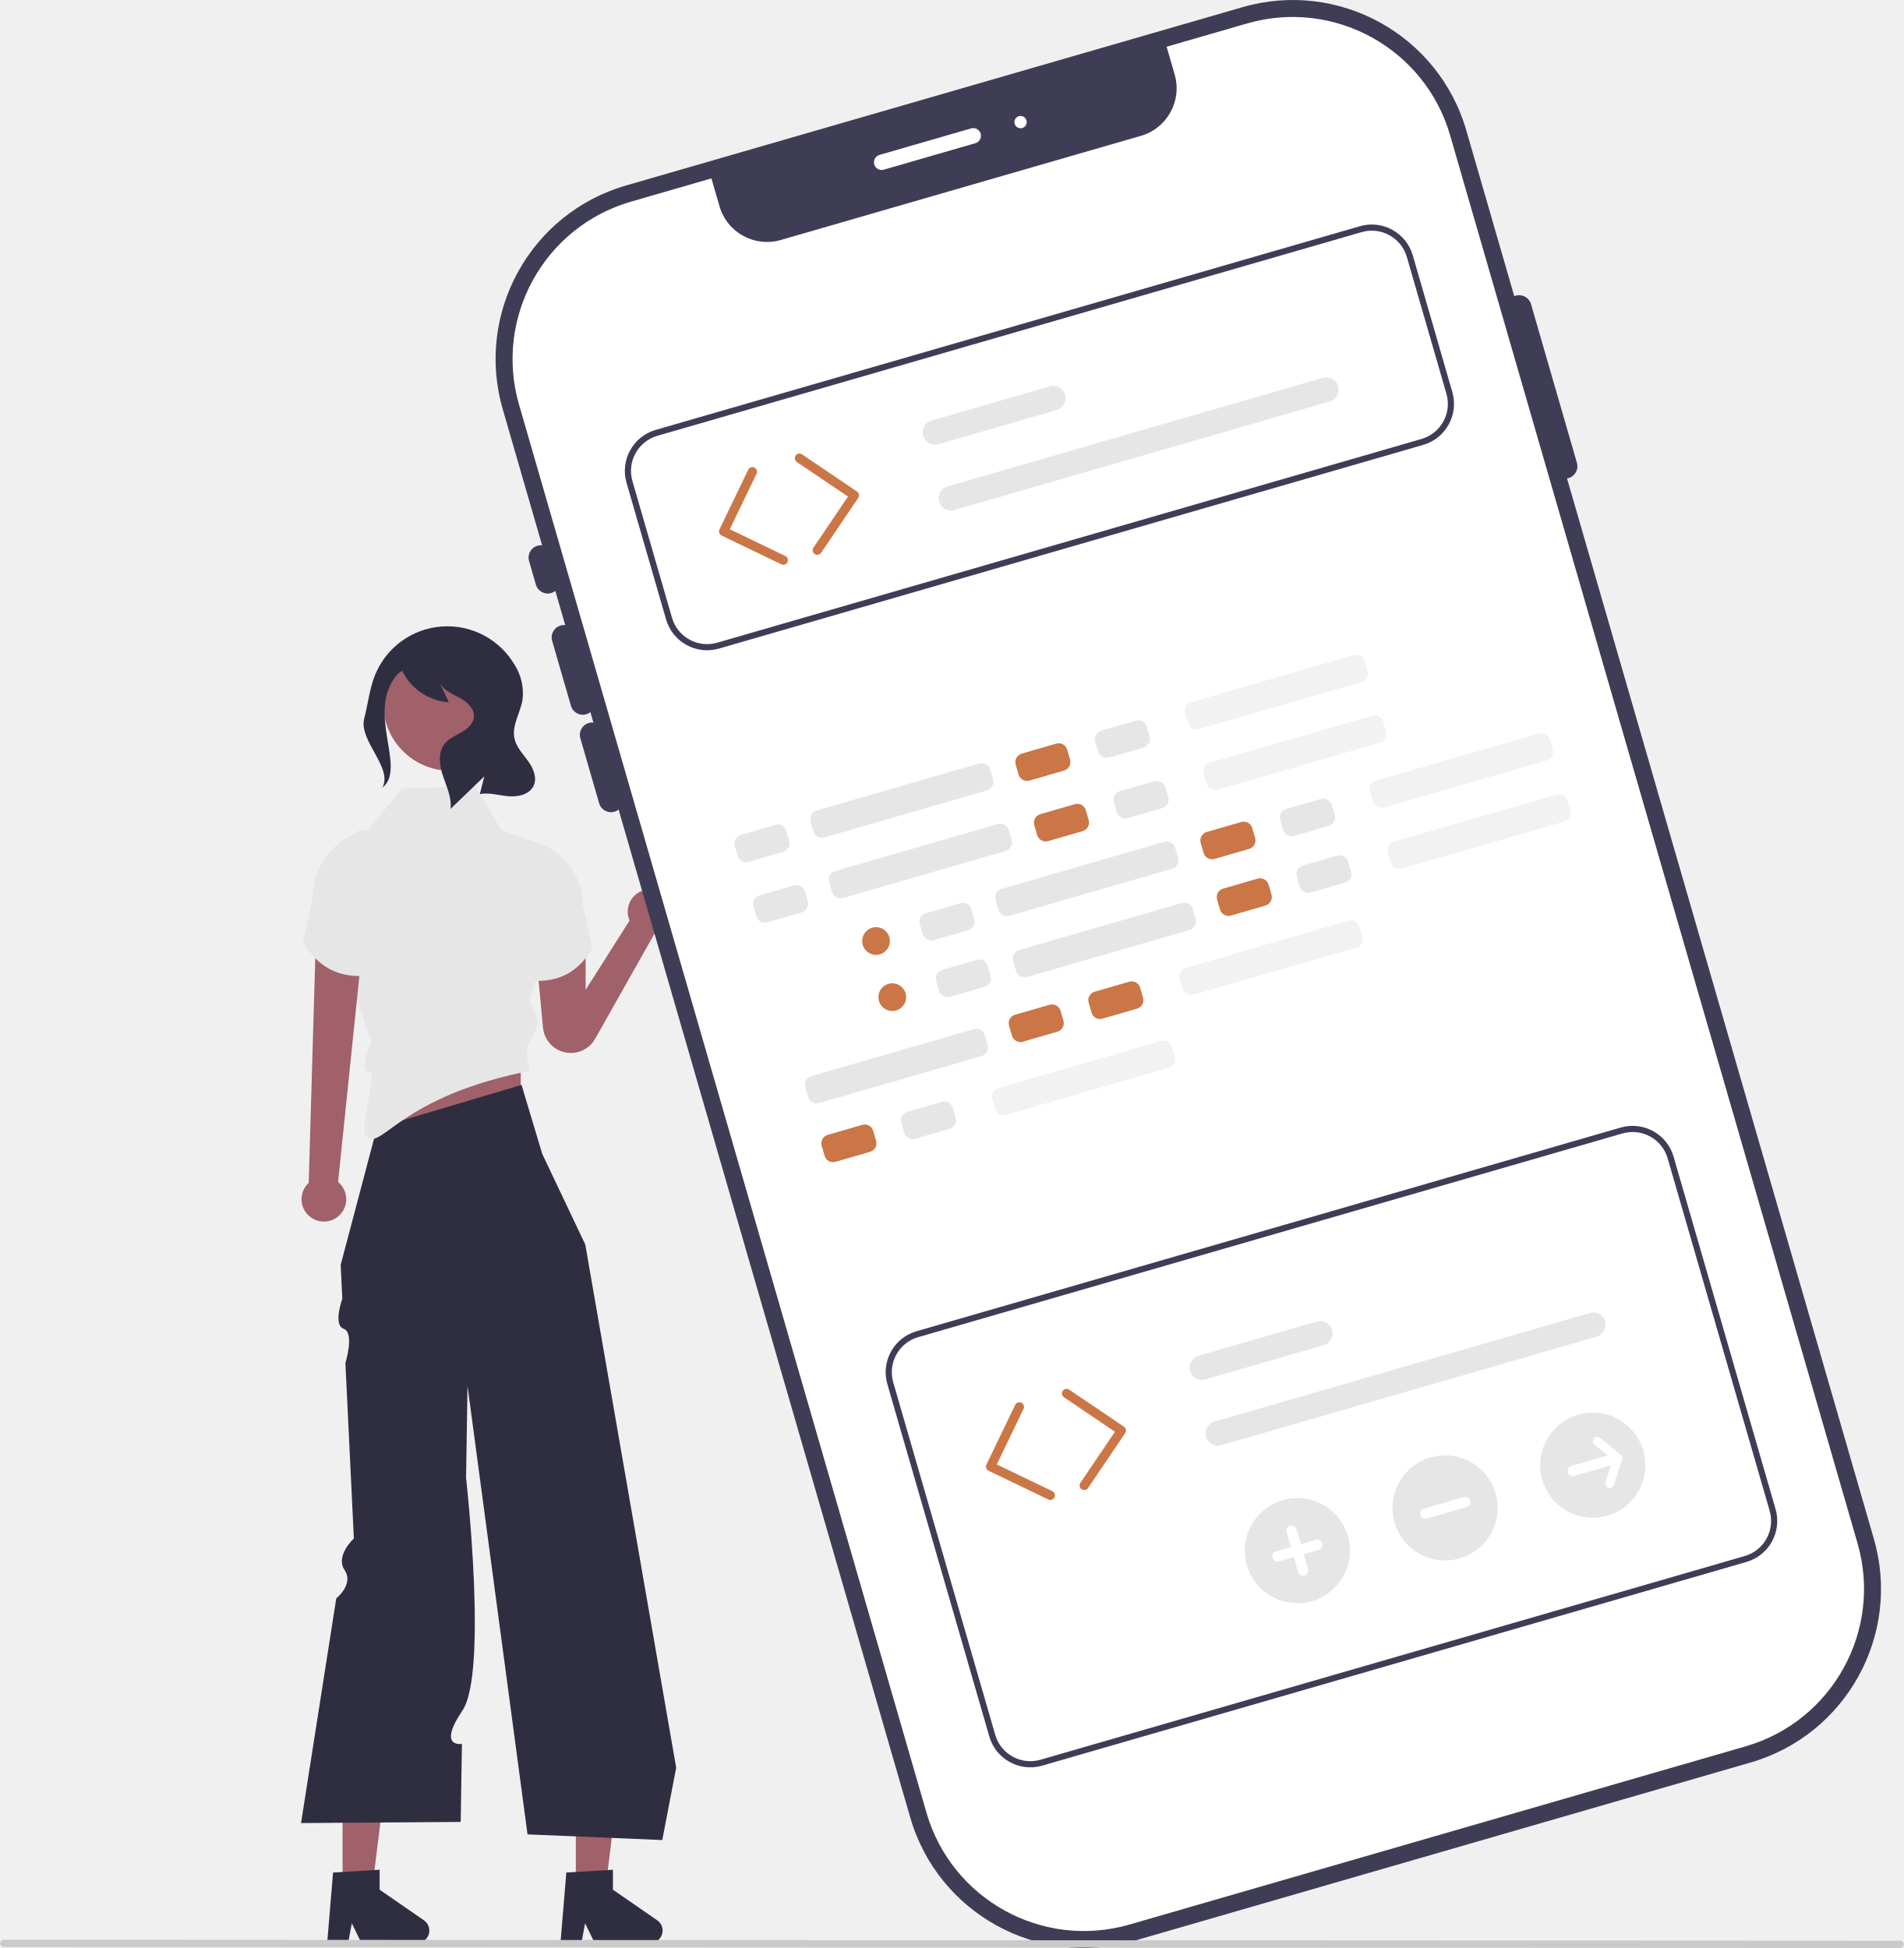
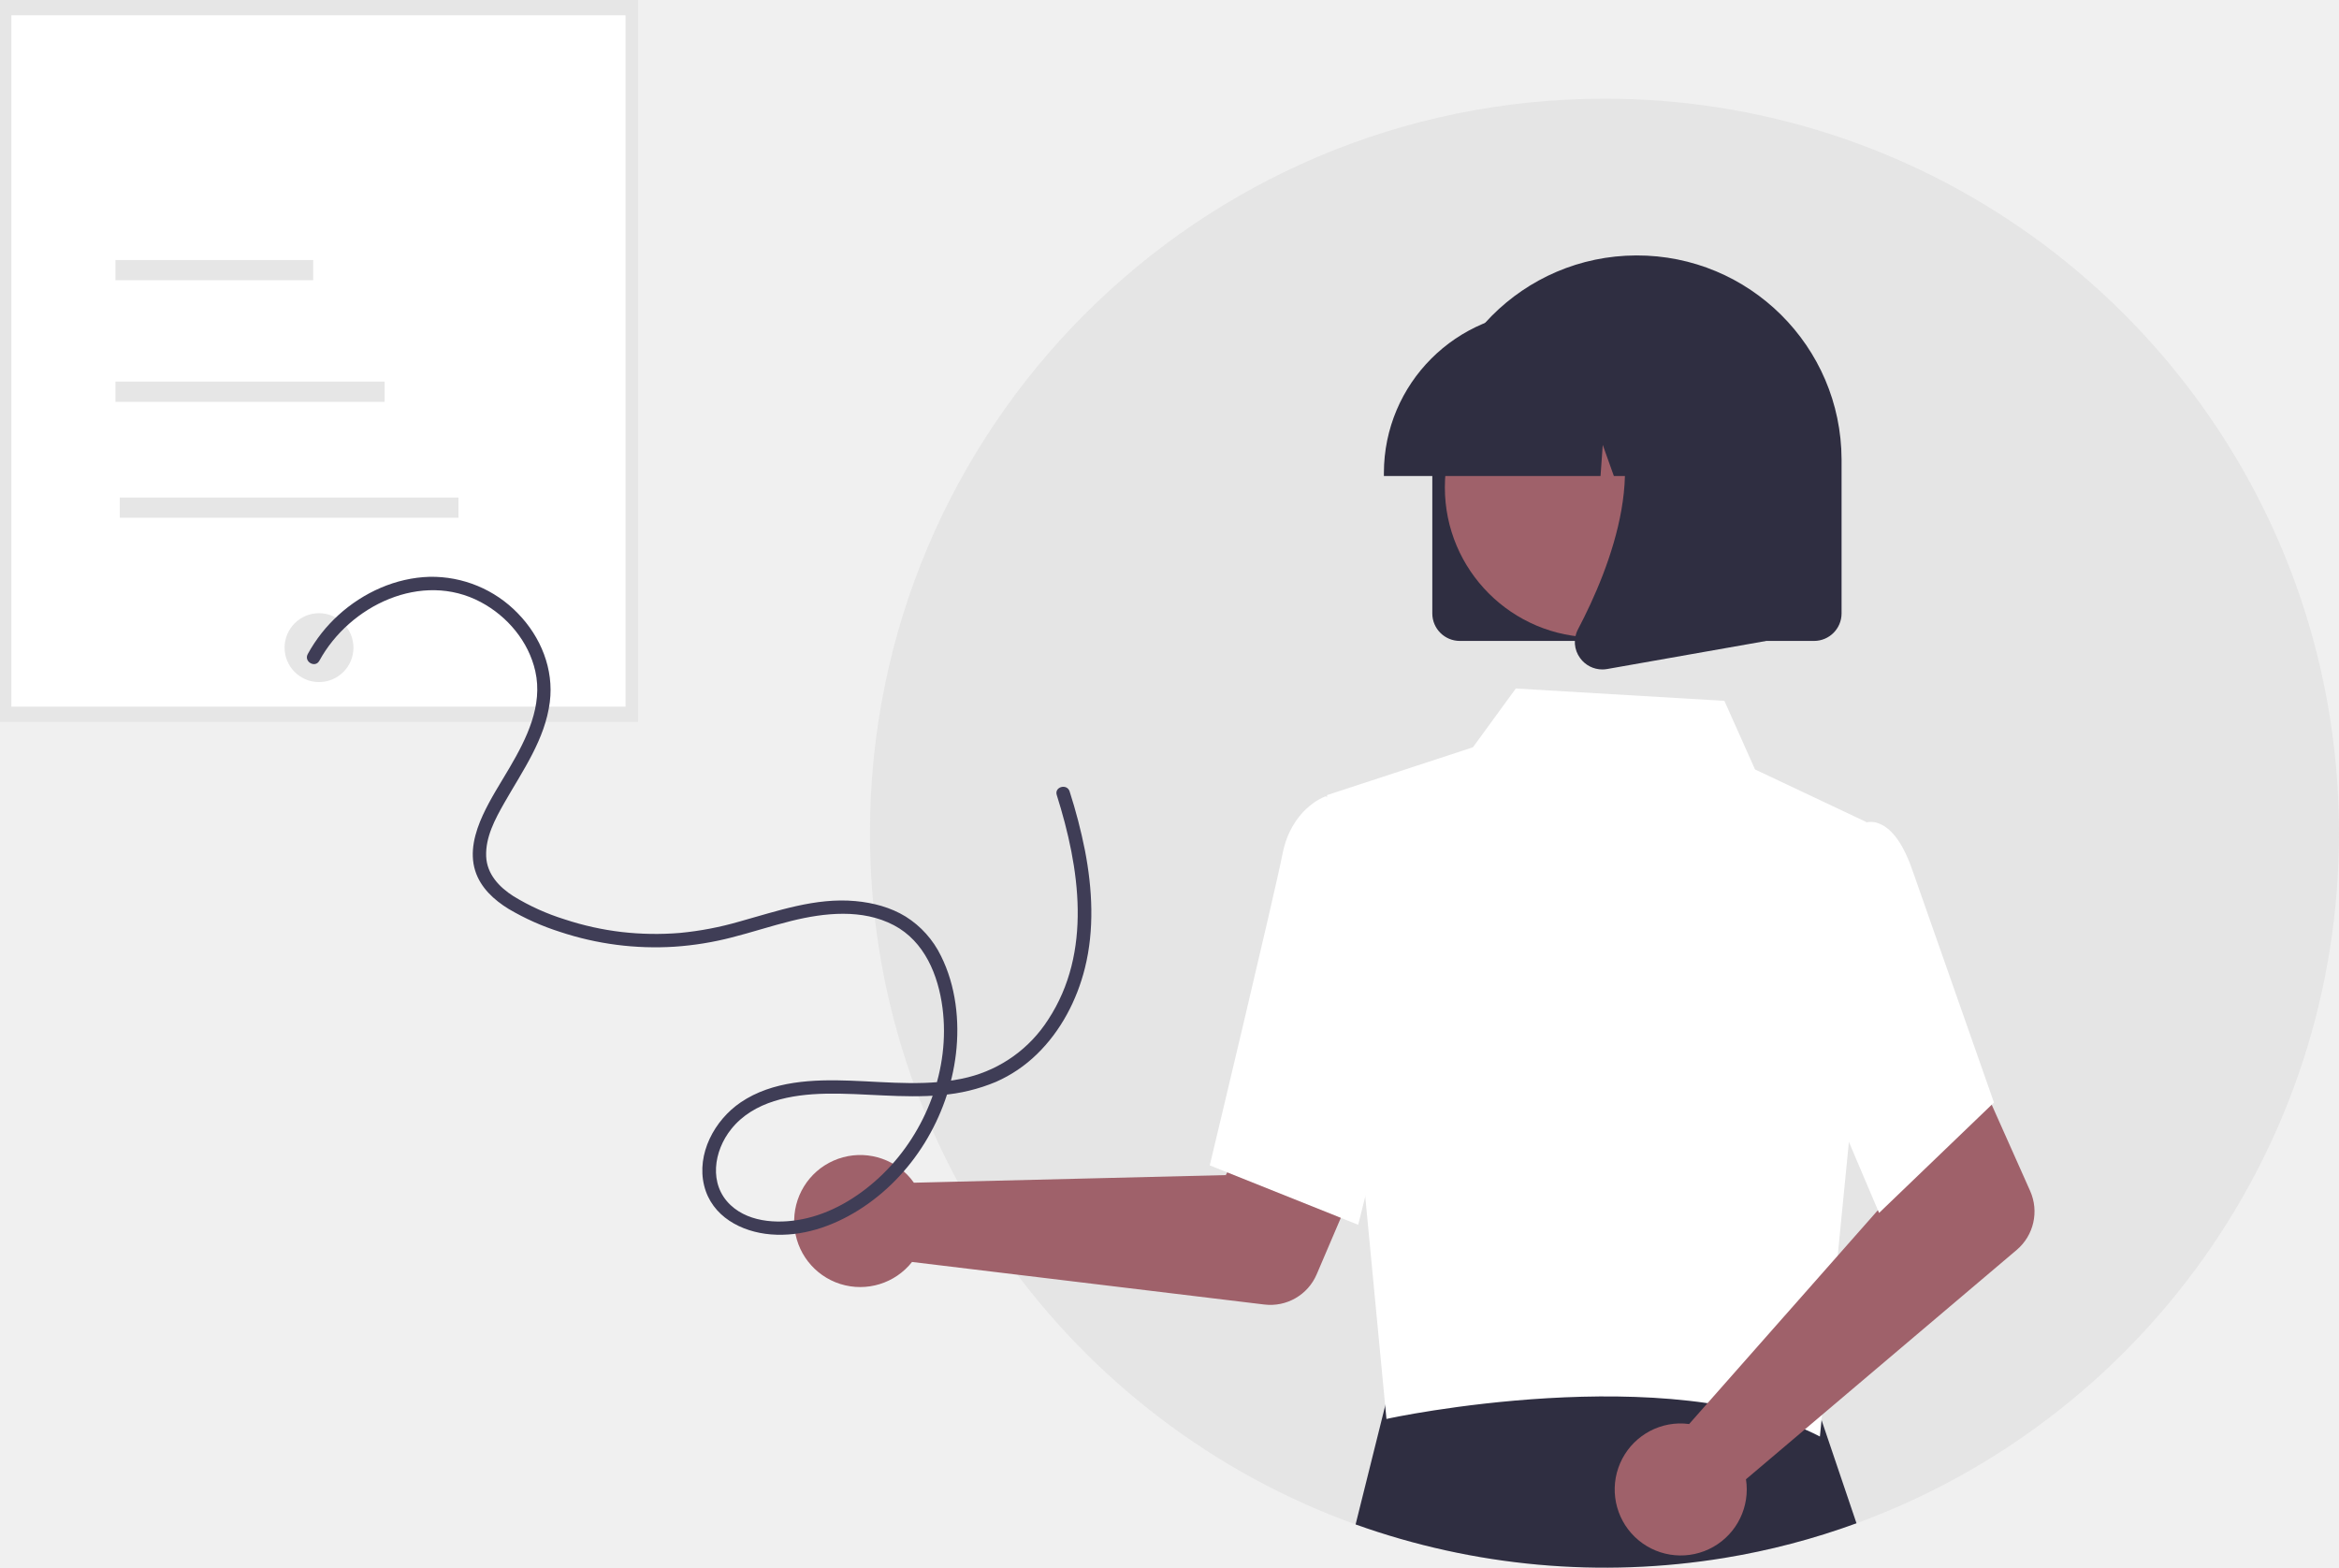
- <svg xmlns="http://www.w3.org/2000/svg" data-name="Layer 1" width="618.726" height="633.214" viewBox="0 0 618.726 633.214">
-   <polygon points="111.33 615.176 120.809 615.176 125.32 578.614 111.33 578.614 111.33 615.176" fill="#a0616a" />
-   <path d="M398.873,742.076l15.144-.904v6.488l14.398,9.944a4.053,4.053,0,0,1-2.303,7.388h-18.029l-3.108-6.418-1.213,6.418h-6.798Z" transform="translate(-290.6368 -133.393)" fill="#2f2e41" />
-   <polygon points="187.143 615.176 196.622 615.176 201.134 578.614 187.143 578.614 187.143 615.176" fill="#a0616a" />
-   <path d="M474.687,742.076l15.144-.904v6.488l14.398,9.944a4.053,4.053,0,0,1-2.303,7.388h-18.029l-3.108-6.418-1.213,6.418h-6.798Z" transform="translate(-290.6368 -133.393)" fill="#2f2e41" />
-   <polygon points="118.834 391.865 169.231 393.128 169.231 338.66 127.834 338.865 118.834 391.865" fill="#a0616a" />
-   <path d="M460.124,486.042l6.737,22.446,13.985,29.442L510.388,707.989l-4.517,23.524-43.795-1.84L442.571,583.864l-.314,20.129-.152,9.743s7.114,63.369-1.179,75.668-.169,10.851-.169,10.851l-.395,25.369-51.892.368,11.448-73.037s5.813-4.59,2.703-9.204,3.014-10.264,3.014-10.264l-2.747-57.018s3.041-9.849-.536-11.129-.47-9.749-.47-9.749l-.532-11.036,11.772-44.512Z" transform="translate(-290.6368 -133.393)" fill="#2f2e41" />
-   <path d="M411.289,472.053l-5.152-15.457-3.68-5.152-1.472-14.721c0-39.747,8.866-33.128,8.866-33.128l11.564-13.979,13.157-.411,10.397-.325,8.644,14.353,12.513,4.416,4.9,25.46-8.948,27.168.395-2.019c4.212,7.776,3.141,8.946-.347,14.785l-.173,2.108c-.41,4.985,3.064,5.844-1.827,6.892-42,9-46,27-51,20-1.113-1.559,3.611-20.161,2-20C406.709,482.484,411.289,472.053,411.289,472.053Z" transform="translate(-290.6368 -133.393)" fill="#e6e6e6" />
-   <circle cx="146.391" cy="228.71" r="21.835" fill="#a0616a" />
-   <path d="M390.969,517.89l2.236-76.92,14.563,6.371-7.26,70.268a7.257,7.257,0,1,1-9.539.28Z" transform="translate(-290.6368 -133.393)" fill="#a0616a" />
-   <path d="M409.589,403.197l-1.694.535a22.322,22.322,0,0,0-15.6,21.286l-3.186,14.587c4.615,7.918,11.437,11.841,20.935,10.922Z" transform="translate(-290.6368 -133.393)" fill="#e6e6e6" />
-   <path d="M509.139,429.747a7.251,7.251,0,1,0-13.899,2.89l-14.28,22.502V441.643l-16.108,1.741,2.255,24.052a9.079,9.079,0,0,0,16.947,3.615l19.303-34.203A7.253,7.253,0,0,0,509.139,429.747Z" transform="translate(-290.6368 -133.393)" fill="#a0616a" />
-   <path d="M463.546,406.814l1.62.512a21.354,21.354,0,0,1,14.924,20.363l3.048,13.955c-4.415,7.574-10.941,11.328-20.027,10.449Z" transform="translate(-290.6368 -133.393)" fill="#e6e6e6" />
-   <path d="M409.001,366.98c1.219-4.642,1.678-9.5,3.44-13.964a25.345,25.345,0,0,1,45.514-3.388,17.264,17.264,0,0,1,2.498,11.226c-.695,4.261-3.518,8.313-2.634,12.54.591,2.827,2.727,5.024,4.422,7.362s3.034,5.431,1.813,8.049c-1.327,2.843-5.012,3.683-8.138,3.416-3.126-.267-6.256-1.276-9.342-.71l1.469-5.758q-5.486,5.281-10.972,10.561c.405-3.664-1.297-7.179-2.471-10.673s-1.721-7.705.605-10.565c1.391-1.71,3.534-2.574,5.447-3.669s3.812-2.735,4.007-4.931c.241-2.715-2.192-4.894-4.581-6.207-2.389-1.313-5.14-2.413-6.481-4.786q1.444,3.099,2.887,6.198a18.243,18.243,0,0,1-15.132-10.247l-1.319.863c-10.965,12.296,3.077,30.72-5.155,37.166C418.493,383.018,407.123,374.128,409.001,366.98Z" transform="translate(-290.6368 -133.393)" fill="#2f2e41" />
-   <rect x="513.818" y="153" width="326" height="594" rx="58.728" transform="translate(-389.0333 72.42474) rotate(-16.13524)" fill="#3f3d56" />
-   <path d="M695.973,141.005l-26.197,7.579,2.618,9.05a16.079,16.079,0,0,1-10.977,19.914L544.374,211.409a16.079,16.079,0,0,1-19.914-10.977l-2.618-9.05-26.197,7.579a53.289,53.289,0,0,0-36.339,65.924L591.739,722.656A53.289,53.289,0,0,0,657.664,758.995l200.328-57.955a53.289,53.289,0,0,0,36.339-65.924L761.897,177.344A53.289,53.289,0,0,0,695.973,141.005Z" transform="translate(-290.6368 -133.393)" fill="#fff" />
-   <path d="M469.748,326.168a4.005,4.005,0,0,1-4.954-2.731l-2.223-7.685a4,4,0,1,1,7.685-2.223l2.223,7.685A4.005,4.005,0,0,1,469.748,326.168Z" transform="translate(-290.6368 -133.393)" fill="#3f3d56" />
-   <path d="M481.148,365.574a4.005,4.005,0,0,1-4.954-2.731l-6.12-21.154a4,4,0,1,1,7.685-2.223l6.12,21.154A4.005,4.005,0,0,1,481.148,365.574Z" transform="translate(-290.6368 -133.393)" fill="#3f3d56" />
-   <path d="M490.313,397.253a4.005,4.005,0,0,1-4.954-2.731l-6.12-21.154a4,4,0,0,1,7.685-2.223l6.12,21.154A4.005,4.005,0,0,1,490.313,397.253Z" transform="translate(-290.6368 -133.393)" fill="#3f3d56" />
-   <path d="M800.39,288.809a4.005,4.005,0,0,1-4.954-2.731l-14.933-51.617a4,4,0,0,1,7.685-2.223l14.933,51.617A4.005,4.005,0,0,1,800.39,288.809Z" transform="translate(-290.6368 -133.393)" fill="#3f3d56" />
-   <path d="M545.628,316.923a1.496,1.496,0,0,1-1.067-.09l-19.404-9.348a1.5,1.5,0,0,1-.7-2.002l9.348-19.404a1.5,1.5,0,1,1,2.703,1.302l-8.697,18.053L545.863,314.131a1.5,1.5,0,0,1-.235,2.792Z" transform="translate(-290.6368 -133.393)" fill="#cb7646" />
-   <path d="M556.658,313.691a1.5,1.5,0,0,1-1.66-2.281L566.221,294.81l-16.6-11.224a1.5,1.5,0,1,1,1.68-2.485L569.144,293.165a1.499,1.499,0,0,1,.402,2.083L557.482,313.091A1.492,1.492,0,0,1,556.658,313.691Z" transform="translate(-290.6368 -133.393)" fill="#cb7646" />
-   <path d="M753.17,278.006,524.273,344.227a13.874,13.874,0,0,1-17.164-9.461l-12.862-44.46a13.874,13.874,0,0,1,9.461-17.164l228.897-66.22a13.874,13.874,0,0,1,17.164,9.461l12.862,44.46A13.874,13.874,0,0,1,753.17,278.006Zm-248.906-2.944a11.872,11.872,0,0,0-8.096,14.687l12.862,44.46a11.872,11.872,0,0,0,14.687,8.096l228.897-66.22a11.872,11.872,0,0,0,8.096-14.687l-12.862-44.46a11.872,11.872,0,0,0-14.687-8.096Z" transform="translate(-290.6368 -133.393)" fill="#3f3d56" />
-   <path d="M634.046,266.665l-38.424,11.116a4,4,0,0,1-2.223-7.685L631.823,258.98a4,4,0,0,1,2.223,7.685Z" transform="translate(-290.6368 -133.393)" fill="#e6e6e6" />
-   <path d="M722.772,263.898l-121.997,35.294a4,4,0,0,1-2.223-7.685l121.997-35.294a4,4,0,1,1,2.223,7.685Z" transform="translate(-290.6368 -133.393)" fill="#e6e6e6" />
-   <path d="M632.389,620.909a1.494,1.494,0,0,1-1.067-.09l-19.404-9.348a1.5,1.5,0,0,1-.7-2.002l9.348-19.404a1.5,1.5,0,0,1,2.703,1.302l-8.697,18.053,18.053,8.697a1.5,1.5,0,0,1-.235,2.792Z" transform="translate(-290.6368 -133.393)" fill="#cb7646" />
-   <path d="M643.419,617.677a1.5,1.5,0,0,1-1.661-2.281L652.982,598.796l-16.6-11.224a1.5,1.5,0,0,1,1.68-2.485l17.843,12.064a1.5,1.5,0,0,1,.403,2.082L644.244,617.077A1.496,1.496,0,0,1,643.419,617.677Z" transform="translate(-290.6368 -133.393)" fill="#cb7646" />
-   <path d="M858.218,641.116,629.321,707.337a13.874,13.874,0,0,1-17.164-9.461L579.008,583.291a13.874,13.874,0,0,1,9.461-17.164L817.366,499.907a13.874,13.874,0,0,1,17.164,9.461L867.679,623.953A13.874,13.874,0,0,1,858.218,641.116Zm-269.193-73.068a11.872,11.872,0,0,0-8.096,14.687l33.149,114.584a11.872,11.872,0,0,0,14.687,8.096l228.897-66.22a11.872,11.872,0,0,0,8.096-14.687L832.608,509.924a11.872,11.872,0,0,0-14.687-8.096Z" transform="translate(-290.6368 -133.393)" fill="#3f3d56" />
-   <path d="M720.807,570.65l-38.424,11.116a4,4,0,1,1-2.223-7.685l38.424-11.116a4,4,0,0,1,2.223,7.685Z" transform="translate(-290.6368 -133.393)" fill="#e6e6e6" />
-   <path d="M809.533,567.884,687.536,603.178a4,4,0,1,1-2.223-7.685L807.31,560.199a4,4,0,0,1,2.223,7.685Z" transform="translate(-290.6368 -133.393)" fill="#e6e6e6" />
-   <rect x="529.557" y="402.966" width="17.432" height="9.123" rx="2.88" transform="translate(-382.6874 32.24922) rotate(-16.13524)" fill="#e6e6e6" />
-   <rect x="620.843" y="376.557" width="17.432" height="9.123" rx="2.88" transform="translate(-371.7523 56.57772) rotate(-16.13524)" fill="#cb7646" />
-   <rect x="646.707" y="369.074" width="17.432" height="9.123" rx="2.88" transform="translate(-368.654 63.47079) rotate(-16.13524)" fill="#e6e6e6" />
-   <rect x="553.323" y="389.031" width="60.764" height="9.123" rx="2.88" transform="translate(-377.0251 44.32596) rotate(-16.13524)" fill="#e6e6e6" />
-   <rect x="675.037" y="353.819" width="60.764" height="9.123" rx="2.88" transform="translate(-362.445 76.76396) rotate(-16.13524)" fill="#f2f2f2" />
-   <rect x="535.607" y="422.65" width="17.432" height="9.123" rx="2.88" transform="translate(-387.9193 34.70581) rotate(-16.13524)" fill="#e6e6e6" />
-   <rect x="626.893" y="396.241" width="17.432" height="9.123" rx="2.88" transform="translate(-376.9842 59.03431) rotate(-16.13524)" fill="#cb7646" />
-   <rect x="652.757" y="388.758" width="17.432" height="9.123" rx="2.88" transform="translate(-373.8859 65.92739) rotate(-16.13524)" fill="#e6e6e6" />
-   <rect x="559.372" y="408.715" width="60.764" height="9.123" rx="2.88" transform="translate(-382.2571 46.78255) rotate(-16.13524)" fill="#e6e6e6" />
-   <rect x="681.086" y="373.502" width="60.764" height="9.123" rx="2.88" transform="matrix(0.96061, -0.27791, 0.27791, 0.96061, -367.6769, 79.22055)" fill="#f2f2f2" />
-   <rect x="589.687" y="428.438" width="17.432" height="9.123" rx="2.88" transform="translate(-387.3977 49.96297) rotate(-16.13524)" fill="#e6e6e6" />
-   <rect x="680.973" y="402.029" width="17.432" height="9.123" rx="2.88" transform="translate(-376.4626 74.29147) rotate(-16.13524)" fill="#cb7646" />
-   <rect x="706.837" y="394.547" width="17.432" height="9.123" rx="2.88" transform="translate(-373.3643 81.18455) rotate(-16.13524)" fill="#e6e6e6" />
-   <rect x="613.452" y="414.503" width="60.764" height="9.123" rx="2.88" transform="translate(-381.7354 62.03971) rotate(-16.13524)" fill="#e6e6e6" />
-   <rect x="735.167" y="379.291" width="60.764" height="9.123" rx="2.88" transform="matrix(0.96061, -0.27791, 0.27791, 0.96061, -367.1553, 94.47771)" fill="#f2f2f2" />
-   <rect x="557.8" y="500.484" width="17.432" height="9.123" rx="2.88" transform="translate(-408.6757 43.93934) rotate(-16.13524)" fill="#cb7646" />
-   <rect x="583.664" y="493.002" width="17.432" height="9.123" rx="2.88" transform="translate(-405.5775 50.83241) rotate(-16.13524)" fill="#e6e6e6" />
-   <rect x="612.416" y="479.207" width="60.764" height="9.123" rx="2.88" transform="translate(-399.7579 64.3006) rotate(-16.13524)" fill="#f2f2f2" />
-   <rect x="618.687" y="461.435" width="17.432" height="9.123" rx="2.88" transform="translate(-395.4254 59.32216) rotate(-16.13524)" fill="#cb7646" />
-   <rect x="644.552" y="453.953" width="17.432" height="9.123" rx="2.88" transform="matrix(0.96061, -0.27791, 0.27791, 0.96061, -392.3271, 66.21523)" fill="#cb7646" />
-   <rect x="551.59" y="475.37" width="60.764" height="9.123" rx="2.88" transform="translate(-401.0877 47.24542) rotate(-16.13524)" fill="#e6e6e6" />
-   <rect x="673.304" y="440.158" width="60.764" height="9.123" rx="2.88" transform="matrix(0.96061, -0.27791, 0.27791, 0.96061, -386.5075, 79.68342)" fill="#f2f2f2" />
-   <rect x="595.014" y="446.85" width="17.432" height="9.123" rx="2.88" transform="translate(-392.3047 52.16855) rotate(-16.13524)" fill="#e6e6e6" />
-   <rect x="686.299" y="420.441" width="17.432" height="9.123" rx="2.88" transform="translate(-381.3696 76.49705) rotate(-16.13524)" fill="#cb7646" />
-   <rect x="712.164" y="412.959" width="17.432" height="9.123" rx="2.88" transform="translate(-378.2713 83.39013) rotate(-16.13524)" fill="#e6e6e6" />
-   <rect x="619.202" y="434.376" width="60.764" height="9.123" rx="2.88" transform="translate(-387.0318 64.42031) rotate(-16.13524)" fill="#e6e6e6" />
-   <rect x="740.916" y="399.164" width="60.764" height="9.123" rx="2.88" transform="translate(-372.4516 96.85831) rotate(-16.13524)" fill="#f2f2f2" />
-   <circle cx="289.985" cy="324.137" r="4.5" fill="#cb7646" />
-   <circle cx="284.705" cy="305.886" r="4.5" fill="#cb7646" />
-   <path d="M607.633,179.935,577.854,188.55a2.5,2.5,0,0,1-1.39-4.803l29.779-8.615a2.5,2.5,0,1,1,1.39,4.803Z" transform="translate(-290.6368 -133.393)" fill="#fff" />
-   <circle cx="331.671" cy="39.693" r="2" fill="#fff" />
-   <path d="M325.012,765.252a10.947,10.947,0,0,1-.563-2.331.756.756,0,0,1-.013-.176c-.509-4.842,1.99-9.331,4.822-13.887l3.883-6.238a3.439,3.439,0,0,1,6.281,1.086c.211.969.422,1.951.624,2.931,2.09-1.739,4.273-3.349,6.184-4.739q7.57-5.493,15.136-10.999a3.437,3.437,0,0,1,5.41,3.362l-.96,5.566c-1.275,7.385-2.72,15.755-6.138,23.073-.383.838-.792,1.653-1.217,2.423l-.143.259H325.131Z" transform="translate(-290.6368 -133.393)" fill="#f0f0f0" />
-   <path d="M291.821,766.3l616.357.307a1.191,1.191,0,0,0,0-2.381l-616.357-.307a1.191,1.191,0,0,0,0,2.381Z" transform="translate(-290.6368 -133.393)" fill="#cacaca" />
-   <path d="M717.018,653.841a17.079,17.079,0,1,1,11.66-21.152A17.079,17.079,0,0,1,717.018,653.841Z" transform="translate(-290.6368 -133.393)" fill="#e6e6e6" />
-   <path d="M718.277,633.944l-4.855,1.405-1.405-4.855a1.685,1.685,0,1,0-3.237.936l1.405,4.855-4.855,1.405a1.685,1.685,0,0,0,.936,3.237l4.855-1.405,1.405,4.855a1.685,1.685,0,1,0,3.237-.936l-1.405-4.855,4.855-1.405a1.685,1.685,0,0,0-.936-3.237Z" transform="translate(-290.6368 -133.393)" fill="#fff" />
-   <path d="M765.016,639.955a17.079,17.079,0,1,1,11.66-21.152A17.079,17.079,0,0,1,765.016,639.955Z" transform="translate(-290.6368 -133.393)" fill="#e6e6e6" />
-   <path d="M766.275,620.058l-4.855,1.405-3.237.936-4.855,1.405a1.685,1.685,0,0,0,.936,3.237l4.855-1.405,3.237-.936,4.855-1.405a1.685,1.685,0,1,0-.936-3.237Z" transform="translate(-290.6368 -133.393)" fill="#fff" />
-   <path d="M813.015,626.069a17.079,17.079,0,1,1,11.66-21.152A17.079,17.079,0,0,1,813.015,626.069Z" transform="translate(-290.6368 -133.393)" fill="#e6e6e6" />
-   <path d="M817.273,606.214l-6.615-5.443a1.436,1.436,0,1,0-1.825,2.218l4.278,3.52-3.692,1.068-3.237.936-4.855,1.405a1.685,1.685,0,1,0,.936,3.237l4.855-1.405,3.237-.936,3.84-1.111-1.823,5.519a1.436,1.436,0,0,0,2.727.901l2.687-8.134a1.895,1.895,0,0,0-.513-1.775Z" transform="translate(-290.6368 -133.393)" fill="#fff" />
+ <svg xmlns="http://www.w3.org/2000/svg" data-name="Layer 1" width="1050.862" height="704.353" viewBox="0 0 1050.862 704.353">
+   <path d="M1125.431,472.176c0,142.47-90.3,263.86-216.78,310.05a326.344,326.344,0,0,1-59.32,15.57,332.228,332.228,0,0,1-165.72-15.05c-127.28-45.81-218.24-167.61-218.18-310.64,0-182.18,147.75-329.93,330-329.93a328.564,328.564,0,0,1,192.01,61.6C1070.991,263.636,1125.431,361.546,1125.431,472.176Z" transform="translate(-74.56905 -97.82358)" fill="#e5e5e5" />
+   <path d="M908.651,782.226a326.344,326.344,0,0,1-59.32,15.57,332.228,332.228,0,0,1-165.72-15.05l15.24-61.15.92-3.67,31.1.12,156.24.56,2,5.91Z" transform="translate(-74.56905 -97.82358)" fill="#2f2e41" />
+   <rect id="effaf695-3865-40c6-8918-ced0238239c2" data-name="Rectangle 25" width="286.651" height="324.355" fill="#e6e6e6" />
+   <rect id="f33d627f-c769-4bde-9d74-ef156faf640e" data-name="Rectangle 25-2" x="5.111" y="6.862" width="275.928" height="310.632" fill="#fff" />
+   <circle id="b5fd4af9-5b07-4da2-8ccf-5b3d4ac887f6" data-name="Ellipse 116" cx="143.326" cy="290.982" r="15.467" fill="#e6e6e6" />
+   <rect id="f05405a0-af73-4807-bbd1-d761cdd06c65" data-name="Rectangle 31" x="51.876" y="116.819" width="88.837" height="9.088" fill="#e6e6e6" />
+   <rect id="a05e4a04-50b7-46b0-b842-8db21044ae7a" data-name="Rectangle 32" x="51.876" y="144.052" width="134.079" height="9.088" fill="#ffffff" />
+   <rect id="bdce3bac-3998-4a72-bc14-4aa79023038d" data-name="Rectangle 38" x="51.876" y="171.456" width="120.918" height="9.088" fill="#e6e6e6" />
+   <rect id="e1177af0-2f80-4461-b67e-43945f3b6fee" data-name="Rectangle 39" x="51.876" y="198.136" width="186.723" height="9.088" fill="#ffffff" />
+   <rect id="b290cdc3-2096-427b-bfd4-6b657da823ea" data-name="Rectangle 40" x="53.817" y="223.545" width="152.175" height="9.088" fill="#e6e6e6" />
+   <g id="b96c6486-fa38-4cba-8e5e-13dca7f44a0c" data-name="Group 52">
+     <path id="b0fbfc35-67c9-42b4-b2fe-33d0d7288754-1807" data-name="Path 846" d="M482.178,625.614a29.756,29.756,0,0,1,2.991,3.6l140.109-3.428,16.345-29.868,48.3,18.776-23.8,55.687a22.609,22.609,0,0,1-23.5,13.561l-158.3-19.123a29.665,29.665,0,1,1-2.15-39.211Z" transform="translate(-74.56905 -97.82358)" fill="#9f616a" />
+     <path id="a6a8f1c9-3ab8-4f6f-ba9b-45acc2f7af89-1808" data-name="Path 852" d="M670.758,455.065l65.569-21.489,19.258-26.411,93.716,5.546,13.759,30.82,49.972,23.613-7.68,142.624-13.138,133.477c-67.558-34.983-193.639-8.312-194.743-7.878Z" transform="translate(-74.56905 -97.82358)" fill="#ffffff" />
+     <path id="fc06e97d-785e-4845-9aa0-60a5889f9ce3-1809" data-name="Path 853" d="M684.775,648.114l-66.694-26.684.284-1.187c.286-1.2,28.672-119.817,32.441-138.879,3.926-19.859,18.271-25.35,18.88-25.573l.445-.164,26.394,8.034,11.592,91.081Z" transform="translate(-74.56905 -97.82358)" fill="#ffffff" />
+     <path id="b248559b-61d8-49e2-8eef-81cc9521c19e-1810" data-name="Path 855" d="M828.78,737.377a29.721,29.721,0,0,1,4.677.258l92.747-105.072-10.788-32.286,46.608-22.652,24.655,55.313a22.608,22.608,0,0,1-6.034,26.453l-121.65,103.073a29.665,29.665,0,1,1-30.215-25.087Z" transform="translate(-74.56905 -97.82358)" fill="#9f616a" />
+     <path id="b0e9bc84-32e8-4599-bd8d-d35670d3692b-1811" data-name="Path 856" d="M918.801,642.791l-38.689-91.006,15.09-63.391,16.259-20.541a9.366,9.366,0,0,1,7.524.07c6,2.413,11.1,9.81,15.177,21.984l36.259,103.279Z" transform="translate(-74.56905 -97.82358)" fill="#ffffff" />
+     <path id="b58b0f1b-b11b-4f57-8de2-a939101b4938-1812" data-name="Path 857" d="M718.072,373.442v-68.61a91.938,91.938,0,1,1,183.875-.609q.001.305,0,.609v68.61a12.364,12.364,0,0,1-12.35,12.35H730.422A12.364,12.364,0,0,1,718.072,373.442Z" transform="translate(-74.56905 -97.82358)" fill="#2f2e41" />
+     <circle id="ba54abe3-4119-45e5-b5c1-150877d750f7" data-name="Ellipse 148" cx="716.548" cy="218.965" r="67.405" fill="#9f616a" />
+     <path id="b6bcc4bf-1738-426f-8fbf-3ee273a728b5-1813" data-name="Path 858" d="M696.322,310.321a72.809,72.809,0,0,1,72.727-72.727h13.723a72.808,72.808,0,0,1,72.726,72.727v1.372h-29l-9.891-27.7-1.978,27.7H799.643l-4.99-13.974-1,13.974H696.322Z" transform="translate(-74.56905 -97.82358)" fill="#2f2e41" />
+     <path id="be96ad09-85ff-4345-abef-5a49918f7c18-1814" data-name="Path 859" d="M784.484,393.508a12.167,12.167,0,0,1-.967-12.918c14.541-27.658,34.9-78.765,7.877-110.283l-1.938-2.262h78.456v117.79L796.641,398.41a12.608,12.608,0,0,1-2.185.193,12.3,12.3,0,0,1-9.967-5.092Z" transform="translate(-74.56905 -97.82358)" fill="#2f2e41" />
+   </g>
+   <g id="b2dad932-78e1-44e1-9682-073c8202f887" data-name="Group 51">
+     <path id="e043db59-b600-449e-8c52-e1eb73379667-1815" data-name="Path 341" d="M217.646,123.086A32.891,32.891,0,1,0,250.535,155.978v-.002a32.891,32.891,0,0,0-32.891-32.891Zm0,9.866a9.866,9.866,0,1,1-9.866,9.866v0A9.866,9.866,0,0,1,217.646,132.952Zm0,47.501a23.961,23.961,0,0,1-19.735-10.532c.158-6.578,13.156-10.199,19.735-10.199s19.576,3.621,19.735,10.199A24,24,0,0,1,217.646,180.453Z" transform="translate(-74.56905 -97.82358)" fill="#ffffff" />
+   </g>
+   <path id="bcfa45dc-2c5a-4ac5-8376-9a2a23e225d0-1816" data-name="Path 842" d="M218.028,394.735c13.55-24.831,46.01-40.556,72.563-26.382,11.952,6.379,21.453,17.663,24.469,31,3.5,15.493-3.875,30.266-11.488,43.282-4.132,7.065-8.66,13.986-12.08,21.438-3.541,7.717-6.072,16.636-3.406,25.031,2.4,7.563,8.418,13.064,15.008,17.107a111.828,111.828,0,0,0,23.061,10.3,135.743,135.743,0,0,0,51.485,6.661,140.803,140.803,0,0,0,25.66-4.148c8.943-2.28,17.719-5.17,26.677-7.4,14.956-3.715,32.009-5.562,46.191,1.9,13.778,7.252,19.944,22.419,21.851,37.174,3.522,27.246-7.281,55.52-26.786,74.6-9.358,9.154-21.134,16.717-33.96,19.811-11.191,2.7-25.561,2.527-34.467-5.839-9.938-9.337-7.6-24.309.293-34.16,10.075-12.569,27.143-15.588,42.374-15.894,17.326-.348,34.636,2.232,51.952.628a79.799,79.799,0,0,0,24.568-5.926,62.258,62.258,0,0,0,18.515-12.529c10.69-10.386,17.9-24.222,21.485-38.608,4.317-17.3,3.376-35.482.025-52.859a238.361,238.361,0,0,0-6.888-26.507c-1.157-3.67-6.952-2.1-5.786,1.595,10.32,32.724,16.074,70.563-3.865,100.946a60.107,60.107,0,0,1-35.943,25.873c-17.257,4.289-35.365,2.169-52.909,1.531-16.682-.607-35,.048-49.3,9.764-11.731,7.969-19.936,23.127-16.39,37.437,3.419,13.8,16.681,20.8,29.945,21.878,13.917,1.134,27.612-3.537,39.3-10.841,24.313-15.193,40.479-41.913,43.862-70.242,1.763-14.761-.031-30.661-6.725-44.059a43.133,43.133,0,0,0-15.847-17.661c-6.81-4.175-14.676-6.23-22.576-6.957-17.948-1.653-35.192,4.509-52.218,9.223a144.798,144.798,0,0,1-26.628,5.083,132.982,132.982,0,0,1-26.272-.428,129.365,129.365,0,0,1-25.457-5.65,101.893,101.893,0,0,1-23.108-10.447c-6.385-4.083-11.907-9.931-12.221-17.9-.341-8.641,4.016-16.724,8.16-24.009,8.187-14.391,18.3-28.467,20.435-45.314,1.87-14.737-4.06-29.262-14.3-39.773a53.771,53.771,0,0,0-39.737-16.485c-15.193.435-29.74,7.042-40.915,17.189a67.358,67.358,0,0,0-13.8,17.53c-1.851,3.391,3.328,6.422,5.181,3.028Z" transform="translate(-74.56905 -97.82358)" fill="#3f3d56" />
</svg>
